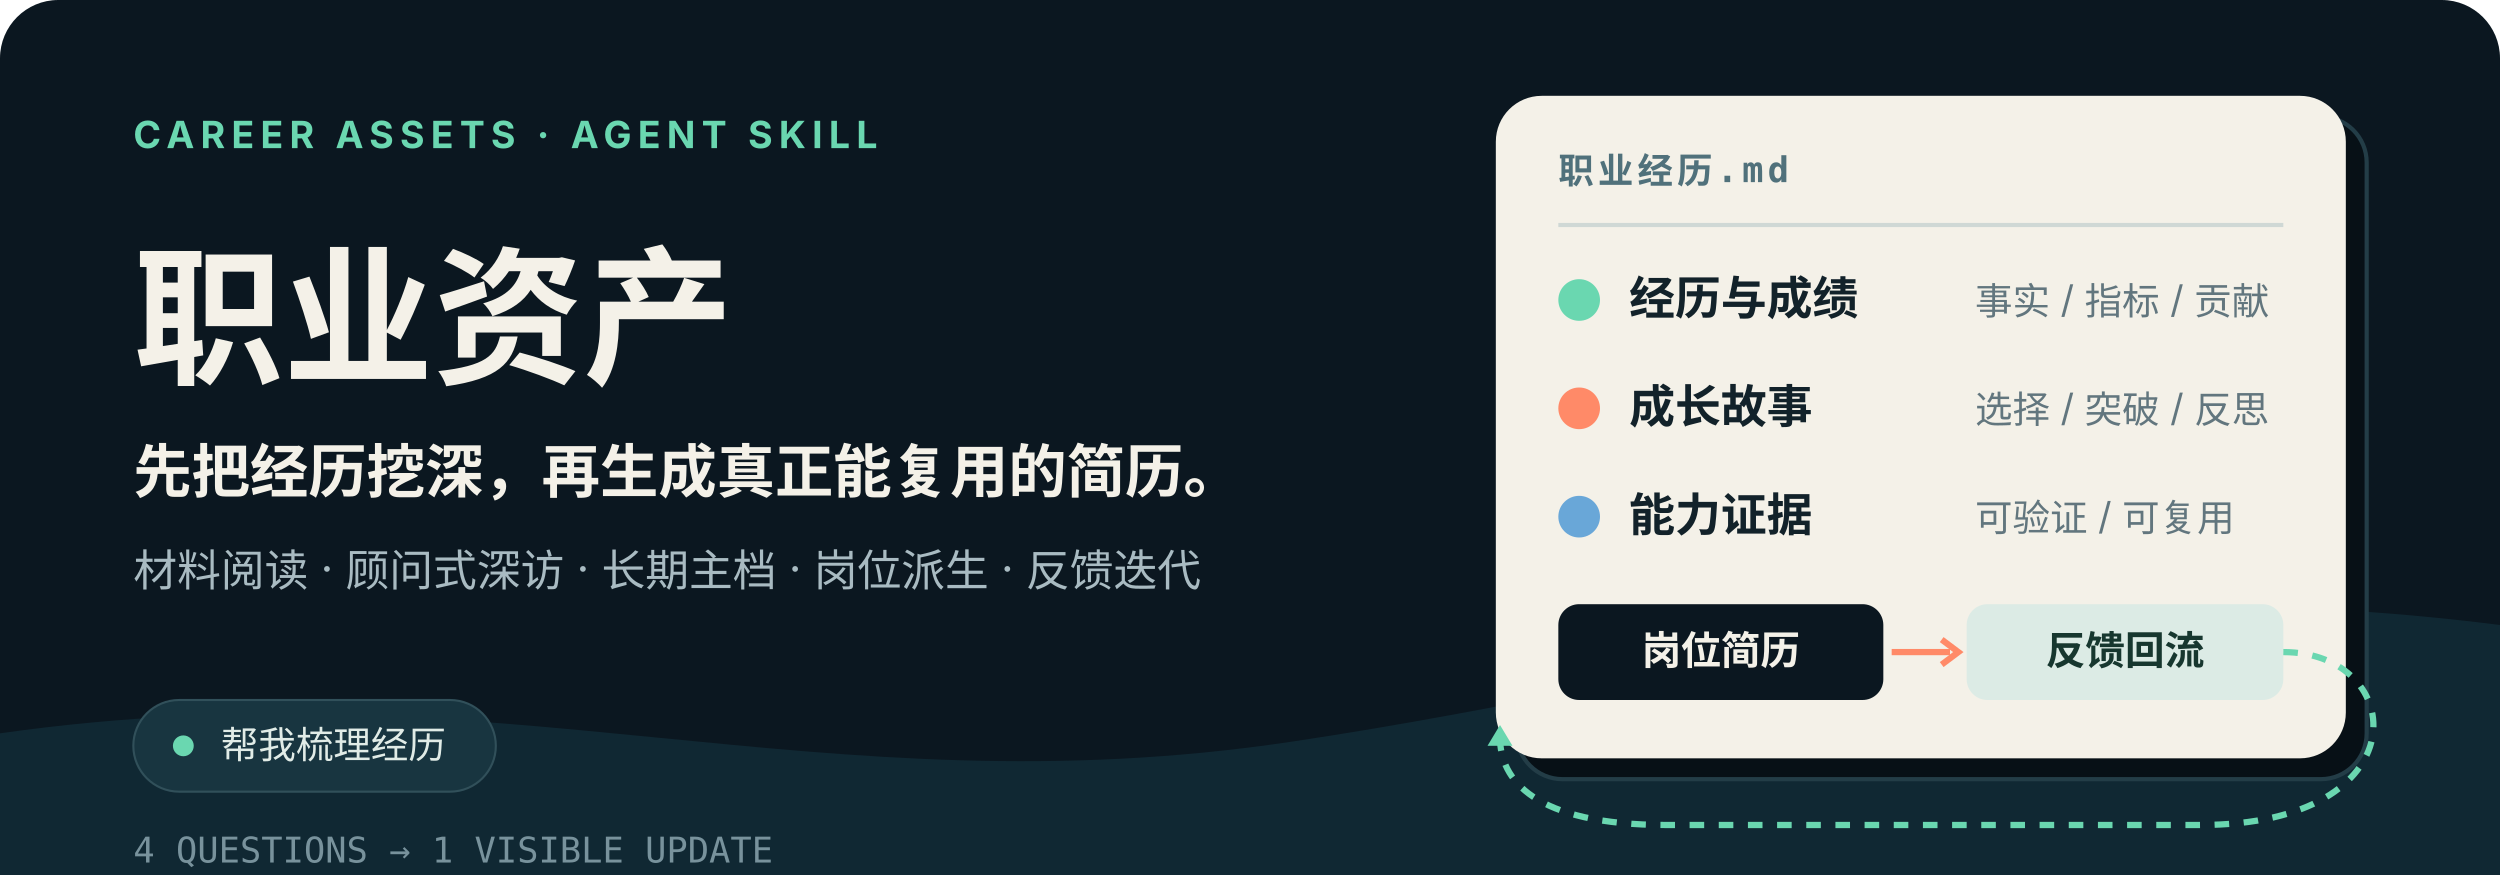
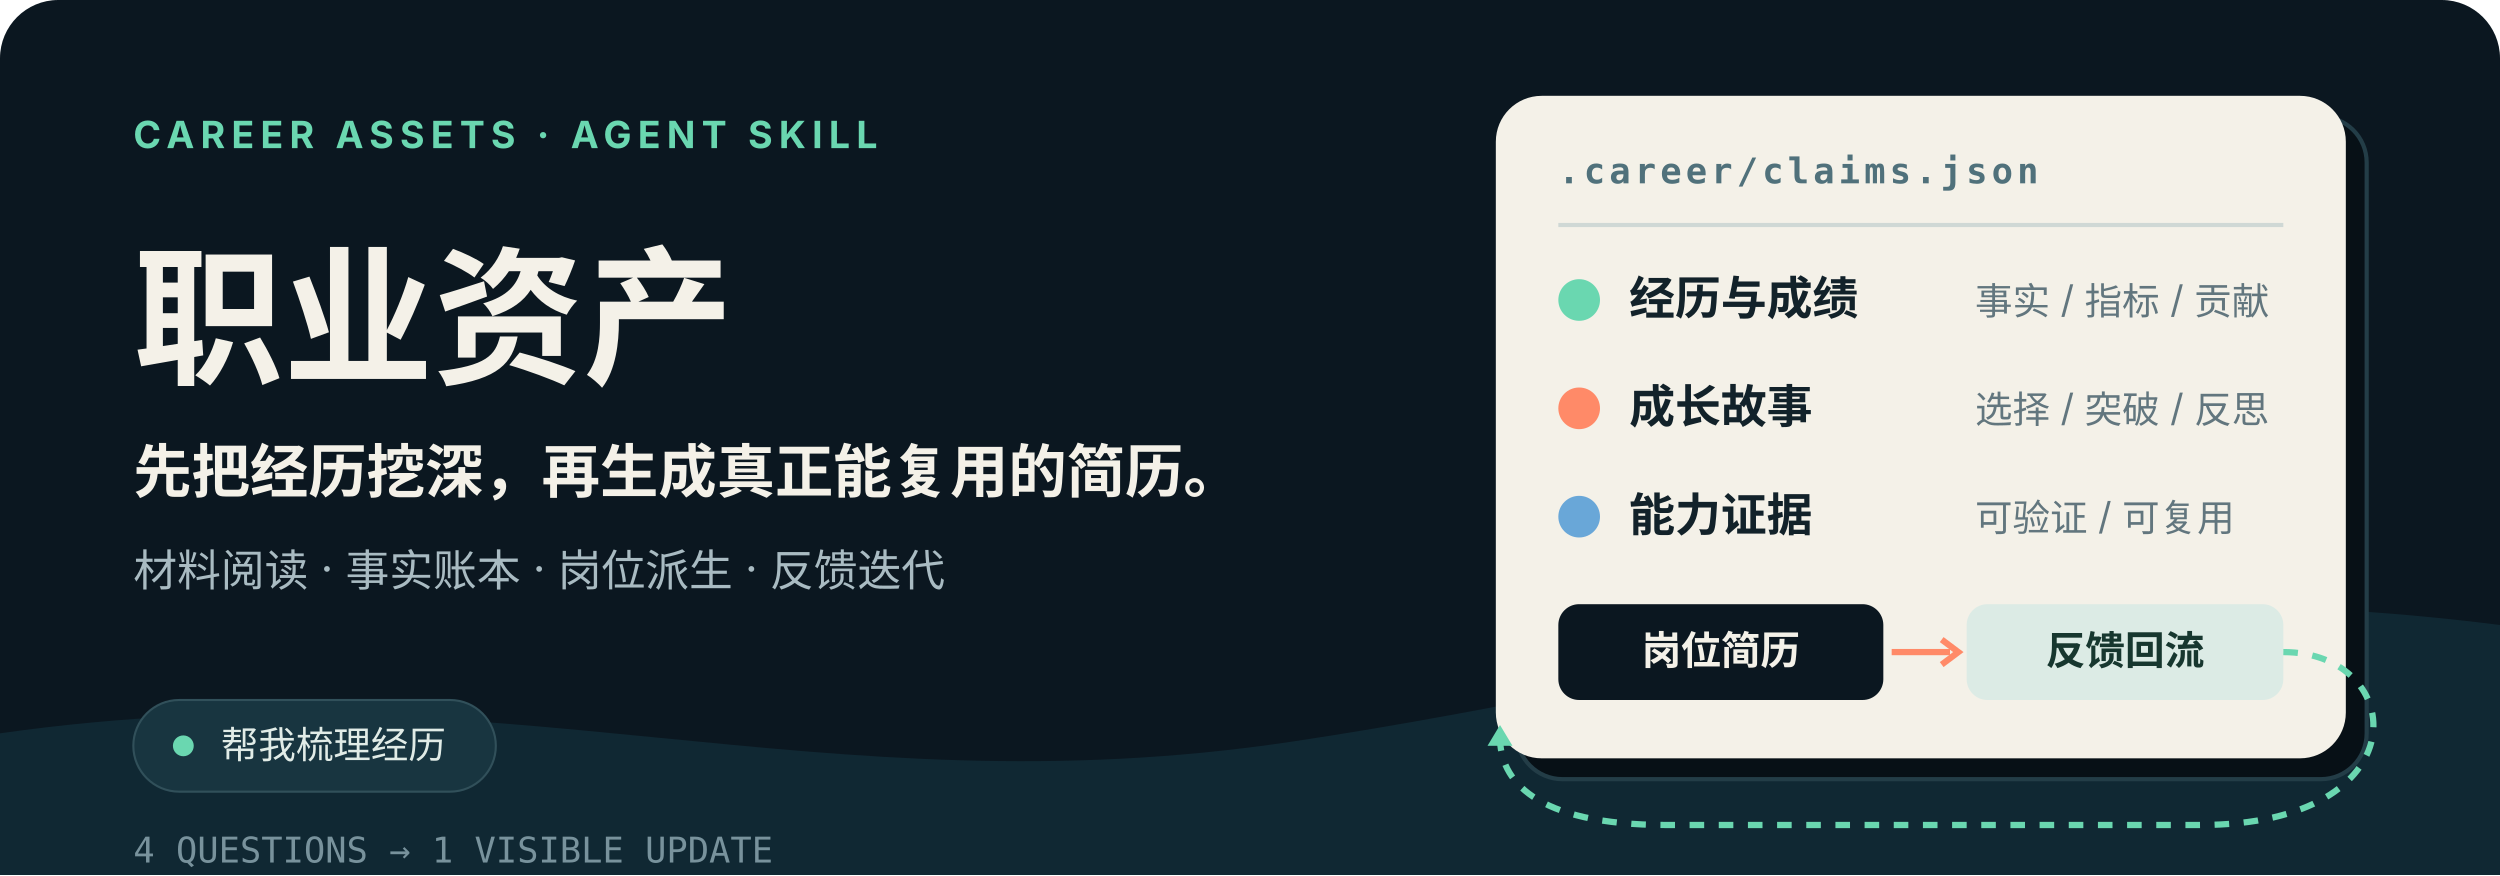
<svg xmlns="http://www.w3.org/2000/svg" width="1200" height="420" viewBox="0 0 1200 420" role="img" aria-labelledby="title desc">
  <rect width="1200" height="420" rx="28" fill="#0B1720" />
  <path d="M0 352 C240 318 393 390 620 356 C834 324 963 270 1200 300 V420 H0Z" fill="#102833" />
  <g id="title-block" transform="translate(64 58)" font-family="-apple-system, BlinkMacSystemFont, 'Segoe UI', 'PingFang SC', sans-serif">
    <text x="0" y="0" dominant-baseline="hanging" font-size="18" font-weight="700" letter-spacing="3" fill="#6AD7B0">CAREER ASSETS · AGENT SKILL</text>
    <text x="0" y="58" dominant-baseline="hanging" font-size="72" font-weight="800" fill="#F4F1E8">职业资产</text>
    <text x="0" y="154" dominant-baseline="hanging" font-size="28" font-weight="600" fill="#F4F1E8">先把经历挖深，再生成真正能复用的简历。</text>
-     <text x="0" y="205" dominant-baseline="hanging" font-size="21" fill="#A9BBC2">材料阅读 · 顾问式深访 · 长期主档 · 岗位派生 · 反馈迭代</text>
+     <text x="0" y="205" dominant-baseline="hanging" font-size="21" fill="#A9BBC2">材料阅读 · 事实账本 · 岗位派生 · 反馈迭代</text>
    <g transform="translate(0 278)" font-family="ui-monospace, SFMono-Regular, Menlo, monospace" font-size="18">
      <rect width="174" height="44" rx="22" fill="#183540" stroke="#31505A" />
      <circle cx="24" cy="22" r="5" fill="#6AD7B0" />
      <text x="42" y="28" fill="#E1ECE7">帮我梳理经历</text>
    </g>
    <text x="0" y="356" font-family="ui-monospace, SFMono-Regular, Menlo, monospace" font-size="17" fill="#78929C">4 QUESTIONS → 1 VISIBLE UPDATE</text>
  </g>
  <g id="career-system" transform="translate(718 46)" font-family="-apple-system, BlinkMacSystemFont, 'Segoe UI', 'PingFang SC', sans-serif">
    <rect x="10" y="10" width="408" height="318" rx="22" fill="#071016" stroke="#233D47" stroke-width="2" />
    <rect x="0" y="0" width="408" height="318" rx="22" fill="#F4F1E8" />
-     <text x="30" y="42" font-family="ui-monospace, SFMono-Regular, Menlo, monospace" font-size="17" font-weight="700" letter-spacing="2" fill="#50717B">职业经历.md</text>
+     <text x="30" y="42" font-family="ui-monospace, SFMono-Regular, Menlo, monospace" font-size="17" font-weight="700" letter-spacing="2" fill="#50717B">.career/claims.json</text>
    <line x1="30" y1="62" x2="378" y2="62" stroke="#CFD8D5" stroke-width="2" />
    <g transform="translate(30 88)">
      <circle cx="10" cy="10" r="10" fill="#6AD7B0" />
      <text x="34" y="17" font-size="22" font-weight="700" fill="#12222A">经历与成绩</text>
      <text x="200" y="17" font-size="18" fill="#62767E">事实 / 指标 / 贡献</text>
    </g>
    <g transform="translate(30 140)">
      <circle cx="10" cy="10" r="10" fill="#FF8A68" />
      <text x="34" y="17" font-size="22" font-weight="700" fill="#12222A">成长故事</text>
      <text x="200" y="17" font-size="18" fill="#62767E">选择 / 突破 / 反思</text>
    </g>
    <g transform="translate(30 192)">
      <circle cx="10" cy="10" r="10" fill="#69A7D8" />
      <text x="34" y="17" font-size="22" font-weight="700" fill="#12222A">能力证据</text>
      <text x="200" y="17" font-size="18" fill="#62767E">可验证 / 可复用</text>
    </g>
    <rect x="30" y="244" width="156" height="46" rx="10" fill="#0B1720" />
    <text x="108" y="273" text-anchor="middle" font-size="19" font-weight="700" fill="#F4F1E8">岗位简历</text>
    <path d="M190 267 H218" stroke="#FF8A68" stroke-width="3" />
    <path d="M214 261 L222 267 L214 273" fill="none" stroke="#FF8A68" stroke-width="3" />
    <rect x="226" y="244" width="152" height="46" rx="10" fill="#DCEBE5" />
    <text x="302" y="273" text-anchor="middle" font-size="19" font-weight="700" fill="#17372F">反馈回流</text>
    <path d="M378 267 C438 267 445 350 338 350 H82 C18 350 2 328 2 308" fill="none" stroke="#6AD7B0" stroke-width="3" stroke-dasharray="7 7" />
    <path d="M-4 312 L2 302 L8 312" fill="#6AD7B0" />
  </g>
</svg>
